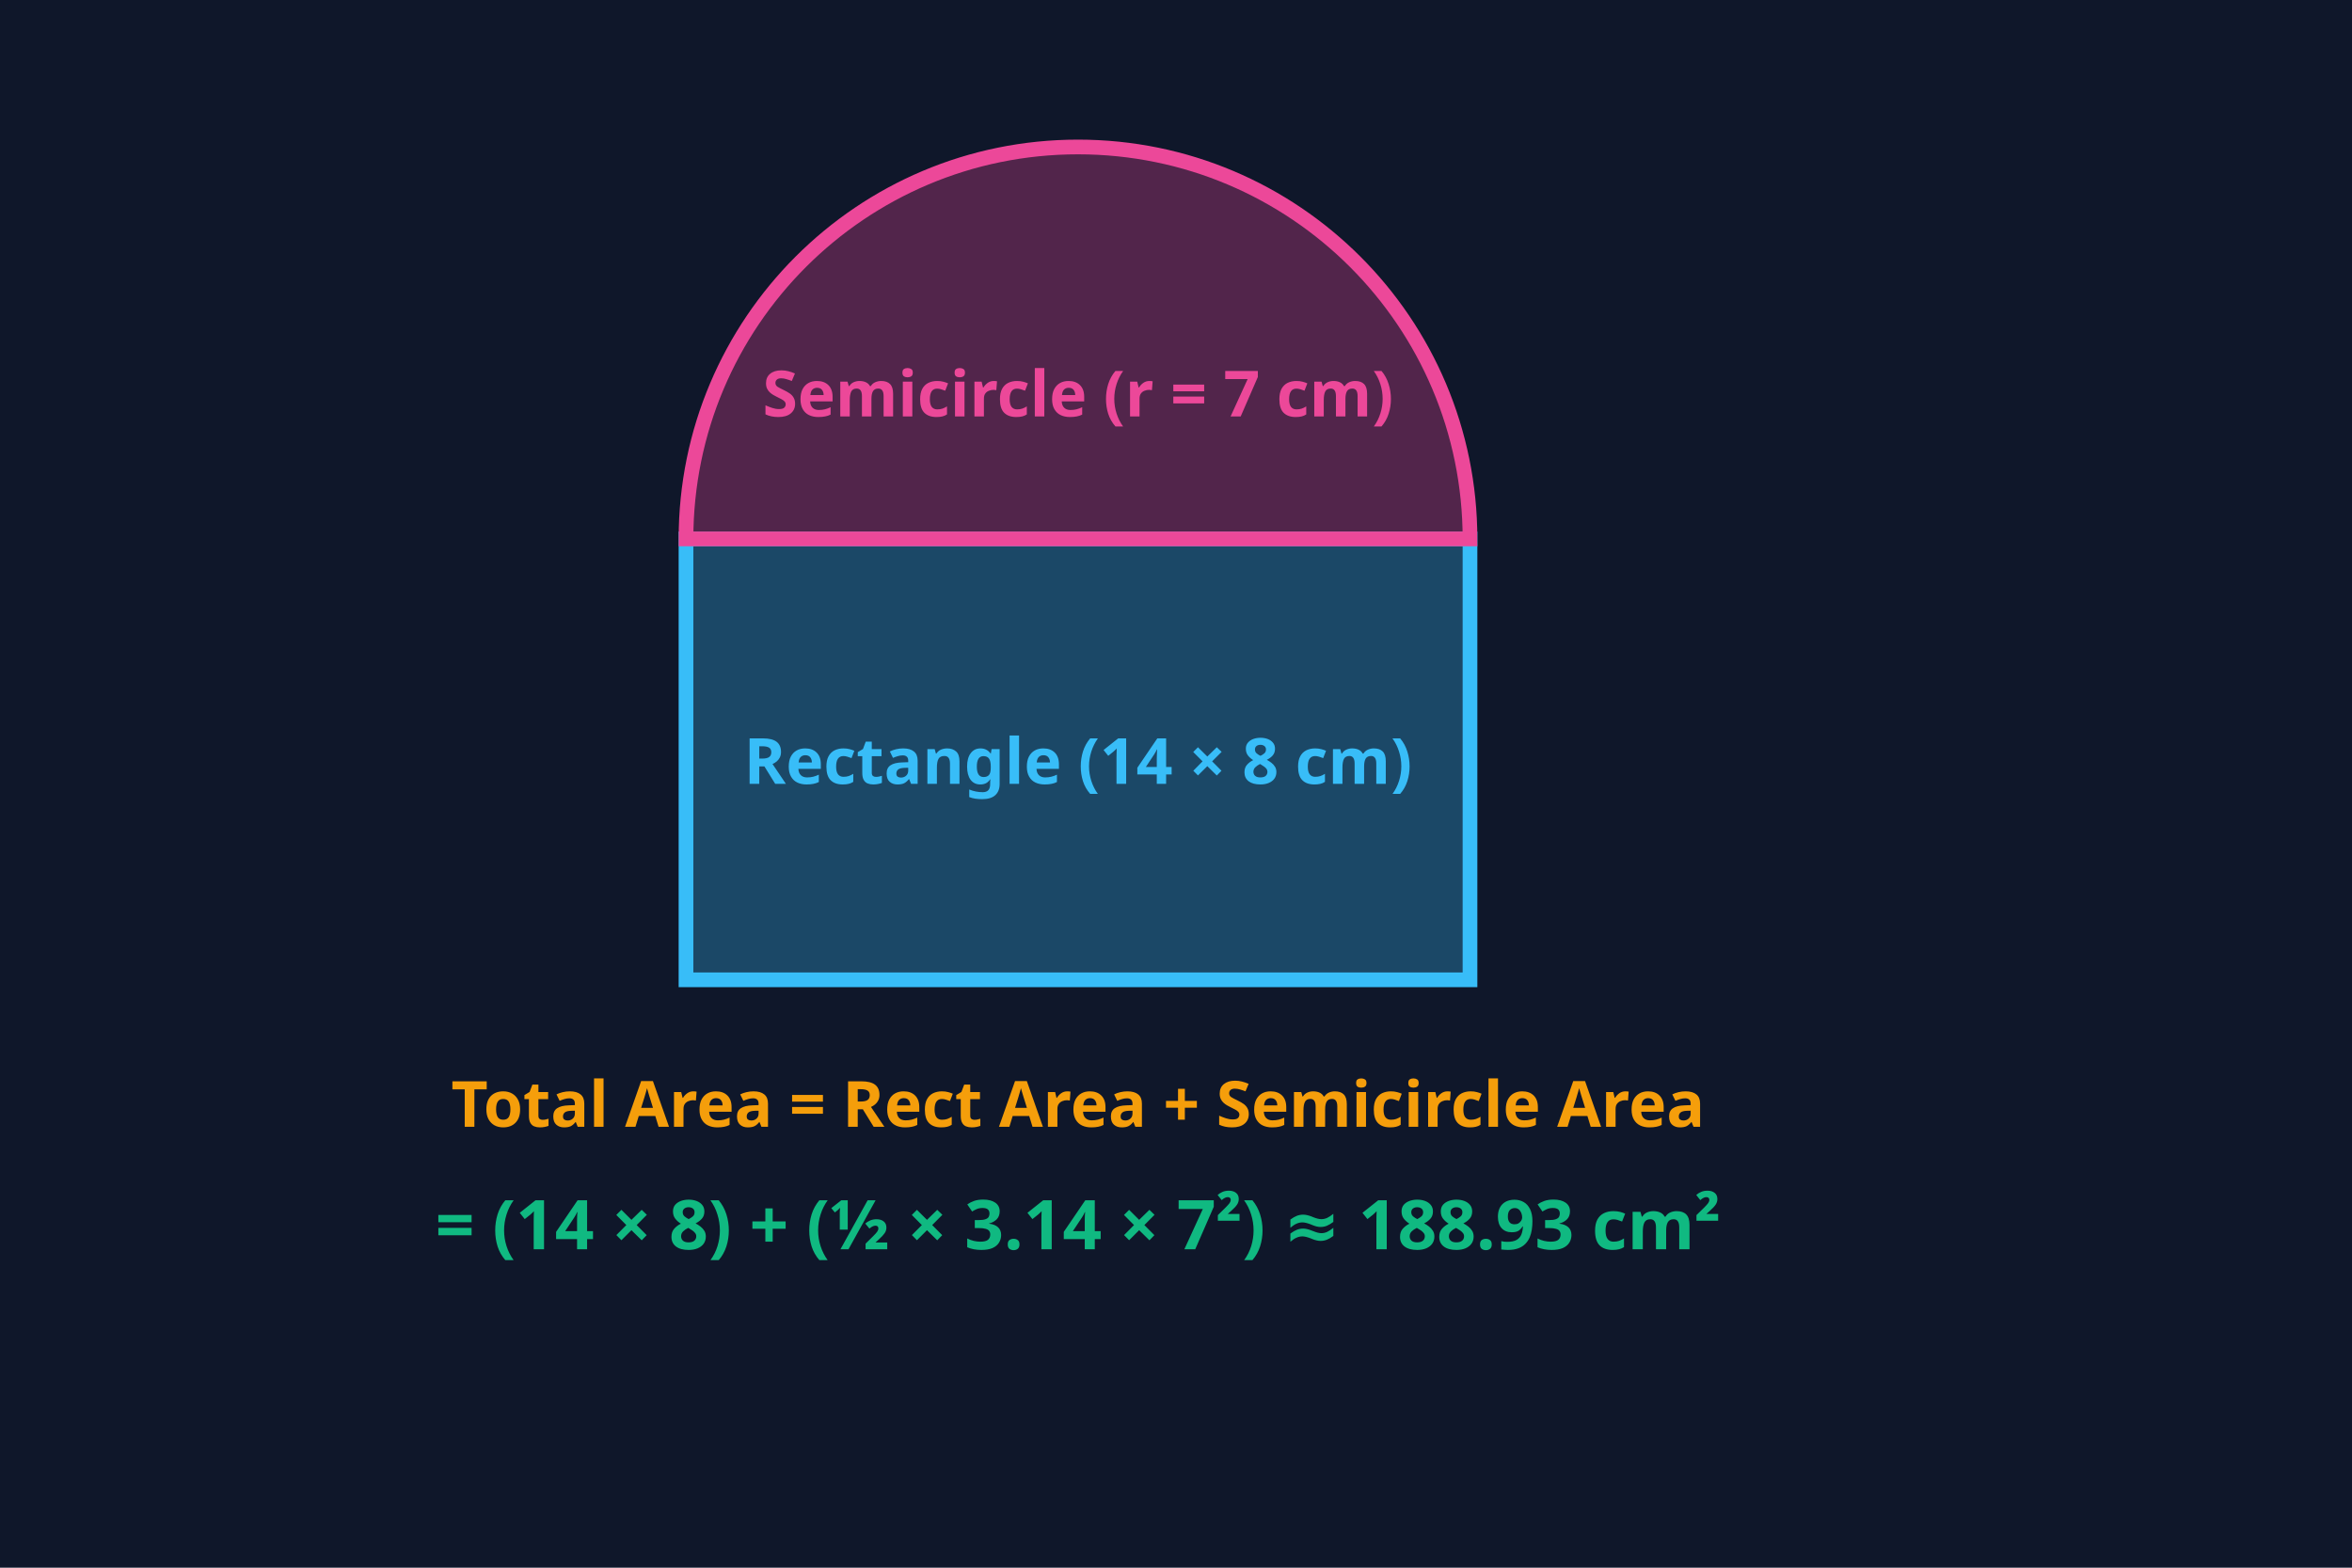
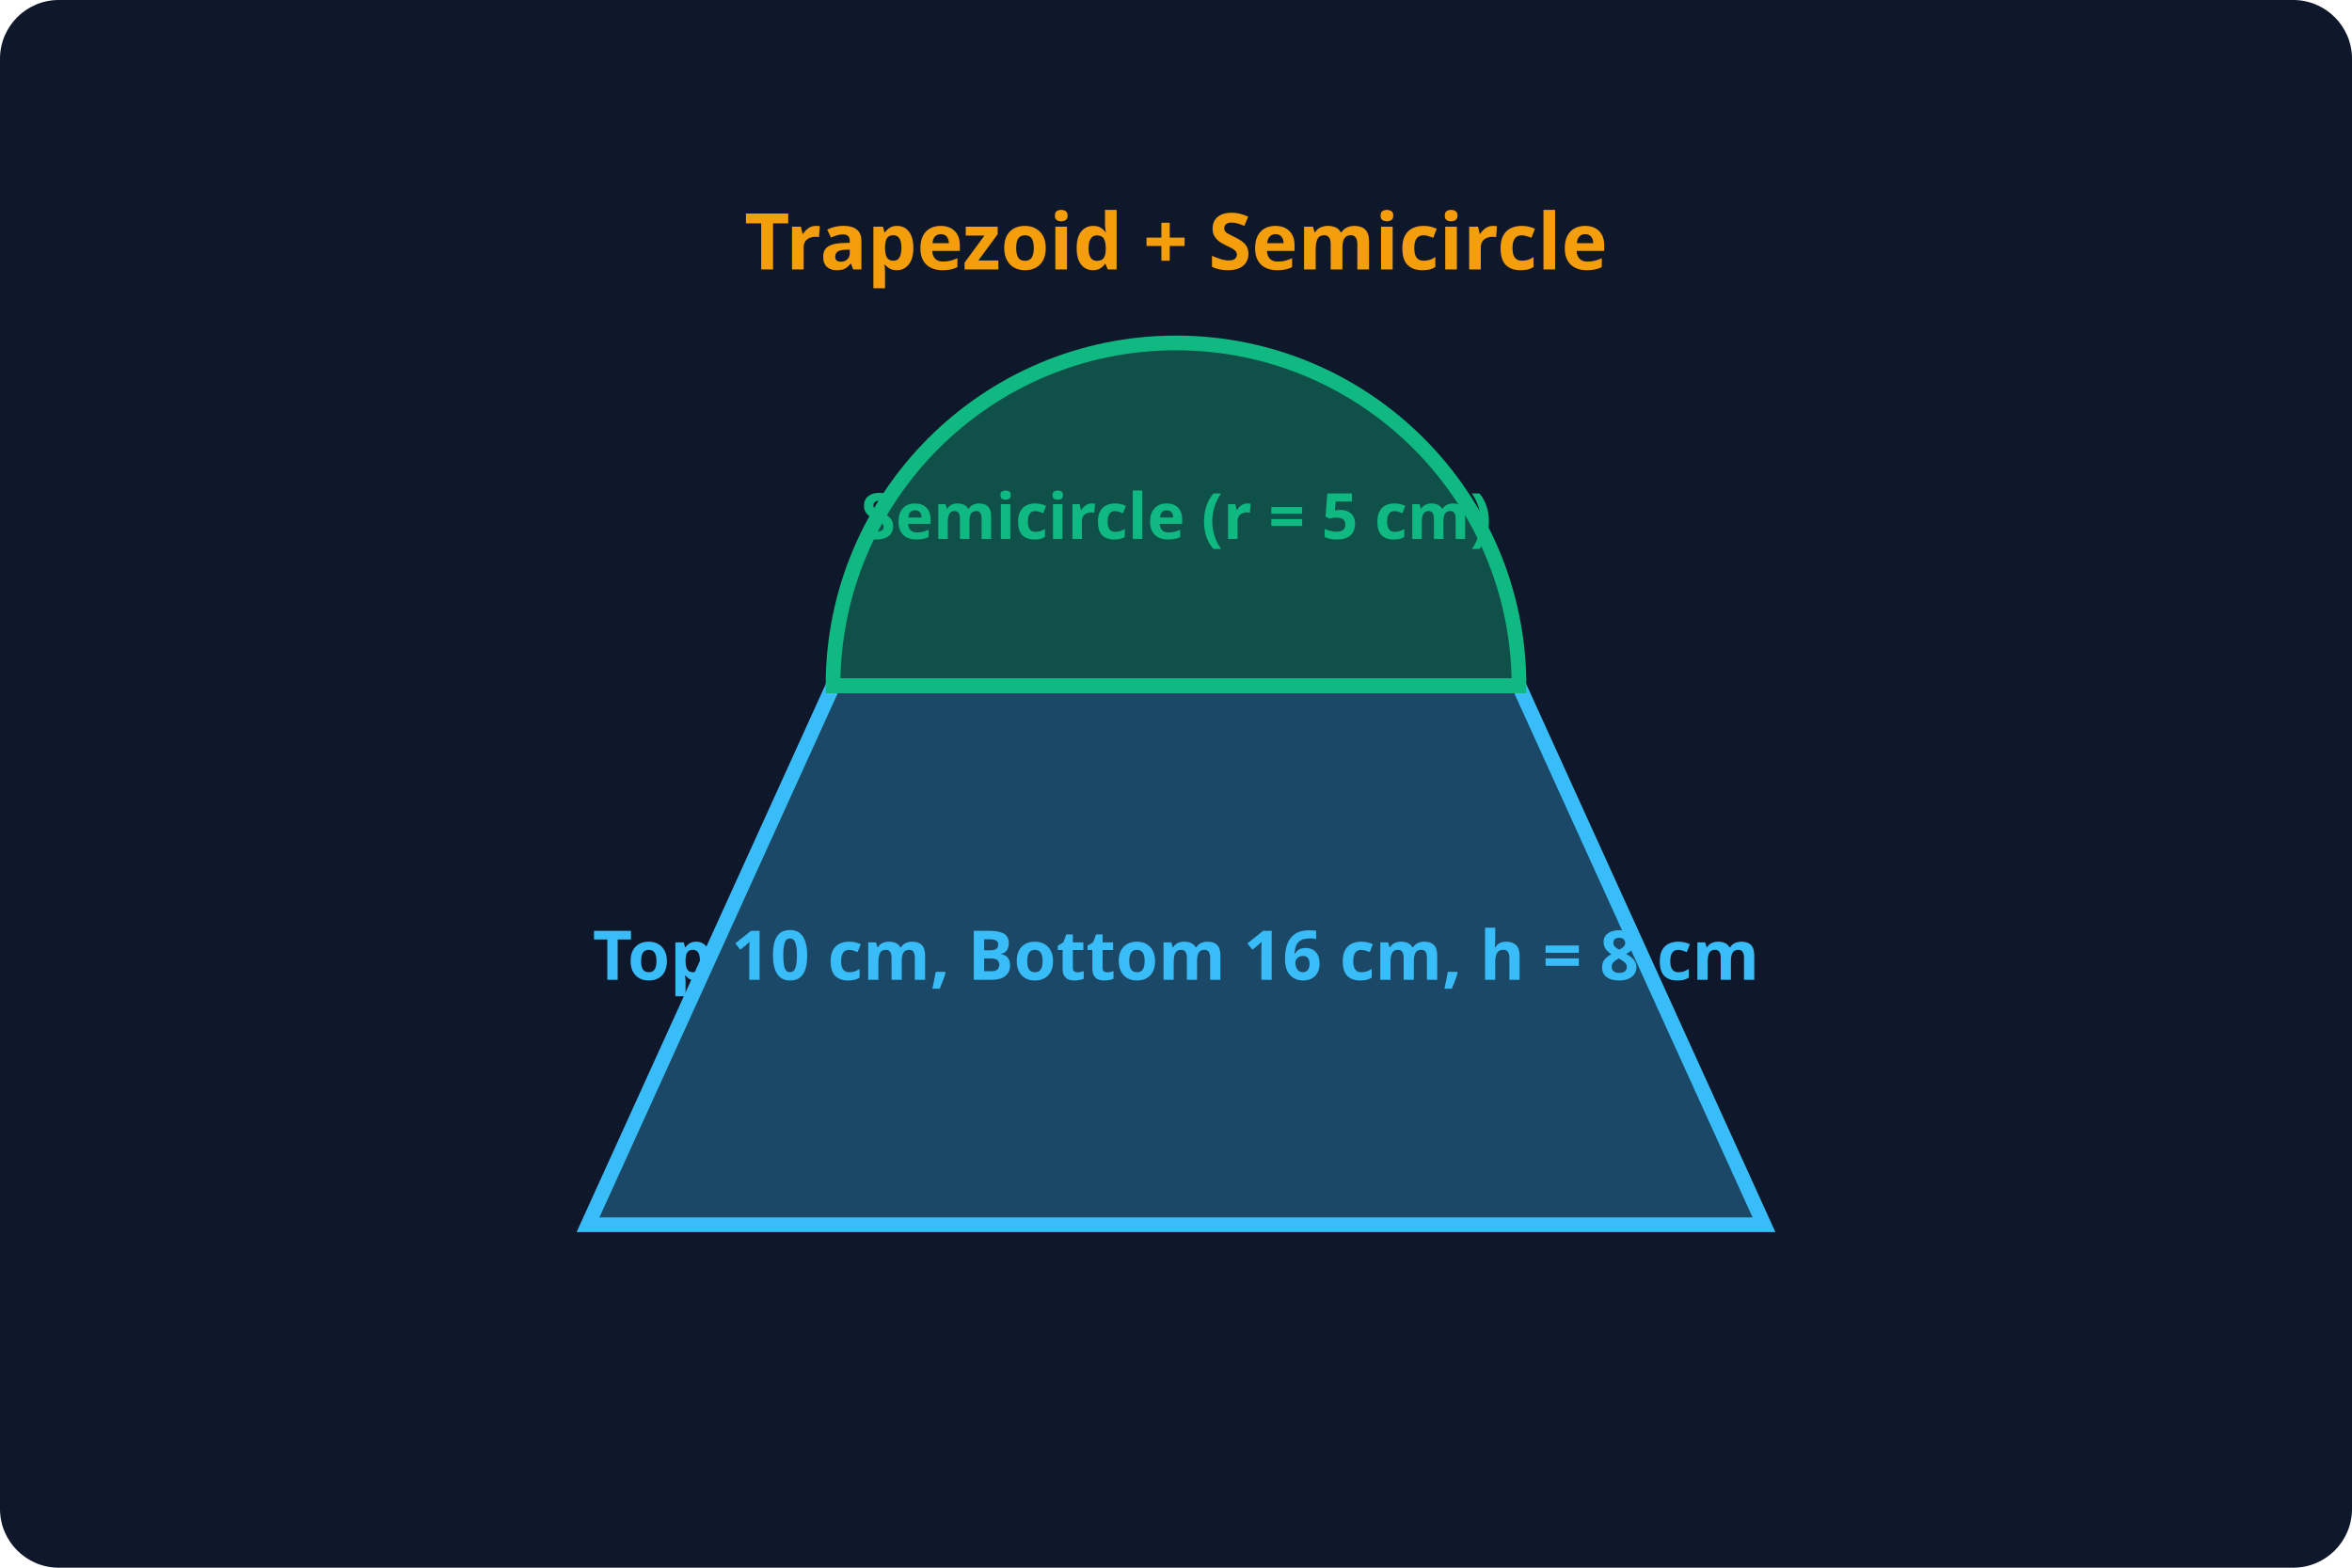
<svg xmlns="http://www.w3.org/2000/svg" width="480" height="320" viewBox="0 0 480 320">
  <defs>
    <marker id="arrow" viewBox="0 0 10 10" refX="5" refY="5" markerWidth="6" markerHeight="6" orient="auto-start-reverse">
      <path d="M 0 0 L 10 5 L 0 10 z" fill="#f59e0b" />
    </marker>
  </defs>
-   <rect width="100%" height="100%" fill="#0f172a" />
-   <g transform="translate(90, 20)">
-     <rect x="50" y="90" width="160" height="90" fill="rgba(56, 189, 248, 0.3)" stroke="#38bdf8" stroke-width="3" />
-     <path d="M 50,90 A 80 80 0 0 1 210,90 Z" fill="rgba(236, 72, 153, 0.3)" stroke="#ec4899" stroke-width="3" />
-     <text x="130" y="140" text-anchor="middle" font-family="sans-serif" font-size="13" fill="#38bdf8" font-weight="bold">Rectangle (14 × 8 cm)</text>
-     <text x="130" y="65" text-anchor="middle" font-family="sans-serif" font-size="13" fill="#ec4899" font-weight="bold">Semicircle (r = 7 cm)</text>
-     <text x="130" y="210" text-anchor="middle" font-family="sans-serif" font-size="13" fill="#f59e0b" font-weight="bold">Total Area = Rect Area + Semicircle Area</text>
-     <text x="130" y="235" text-anchor="middle" font-family="sans-serif" font-size="14" fill="#10b981" font-weight="bold">= (14 × 8) + (½ × 3.14 × 7²) ≈ 188.93 cm²</text>
+   <rect width="100%" height="100%" fill="#0f172a" rx="12" />
+   <g transform="translate(90, 30)">
+     <text x="150" y="25" text-anchor="middle" font-family="sans-serif" font-size="16" fill="#f59e0b" font-weight="bold">Trapezoid + Semicircle</text>
+     <polygon points="80,110 220,110 270,220 30,220" fill="rgba(56, 189, 248, 0.3)" stroke="#38bdf8" stroke-width="3" />
+     <path d="M 80,110 A 70,70 0 0,1 220,110 Z" fill="rgba(16, 185, 129, 0.35)" stroke="#10b981" stroke-width="3" />
+     <text x="150" y="170" text-anchor="middle" font-family="sans-serif" font-size="14" fill="#38bdf8" font-weight="bold">Top 10 cm, Bottom 16 cm, h = 8 cm</text>
+     <text x="150" y="80" text-anchor="middle" font-family="sans-serif" font-size="13" fill="#10b981" font-weight="bold">Semicircle (r = 5 cm)</text>
  </g>
</svg>
